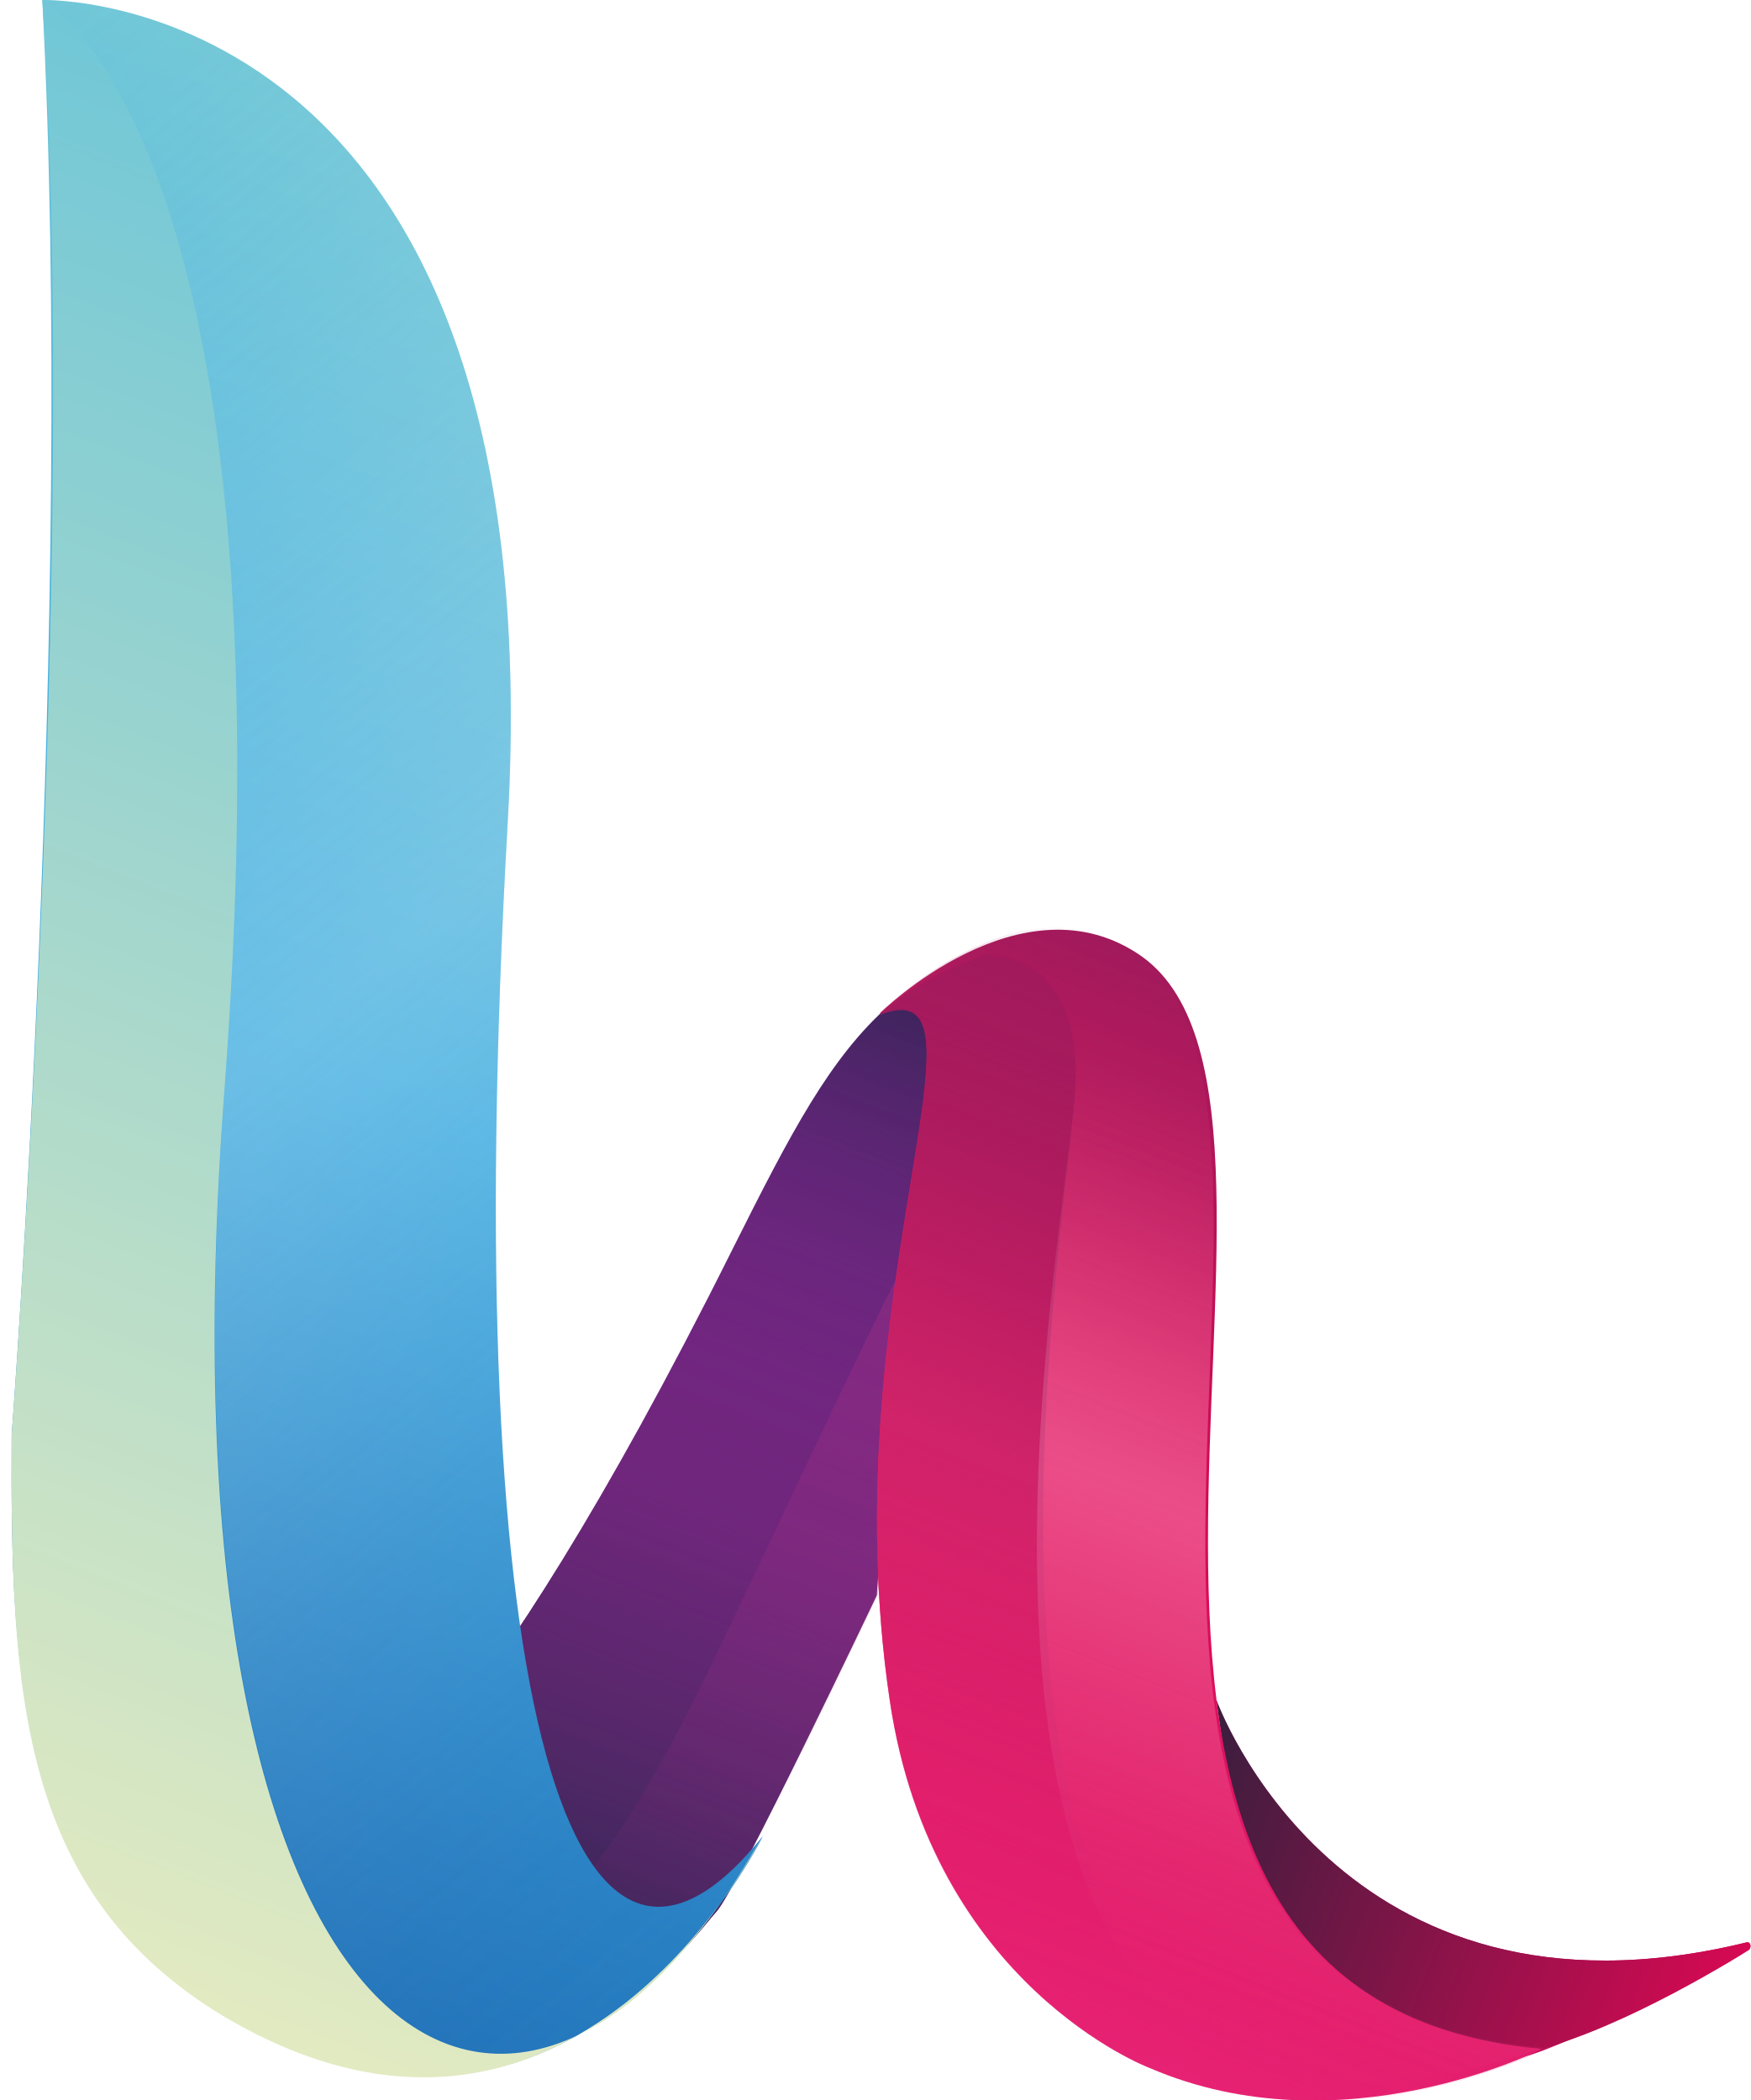
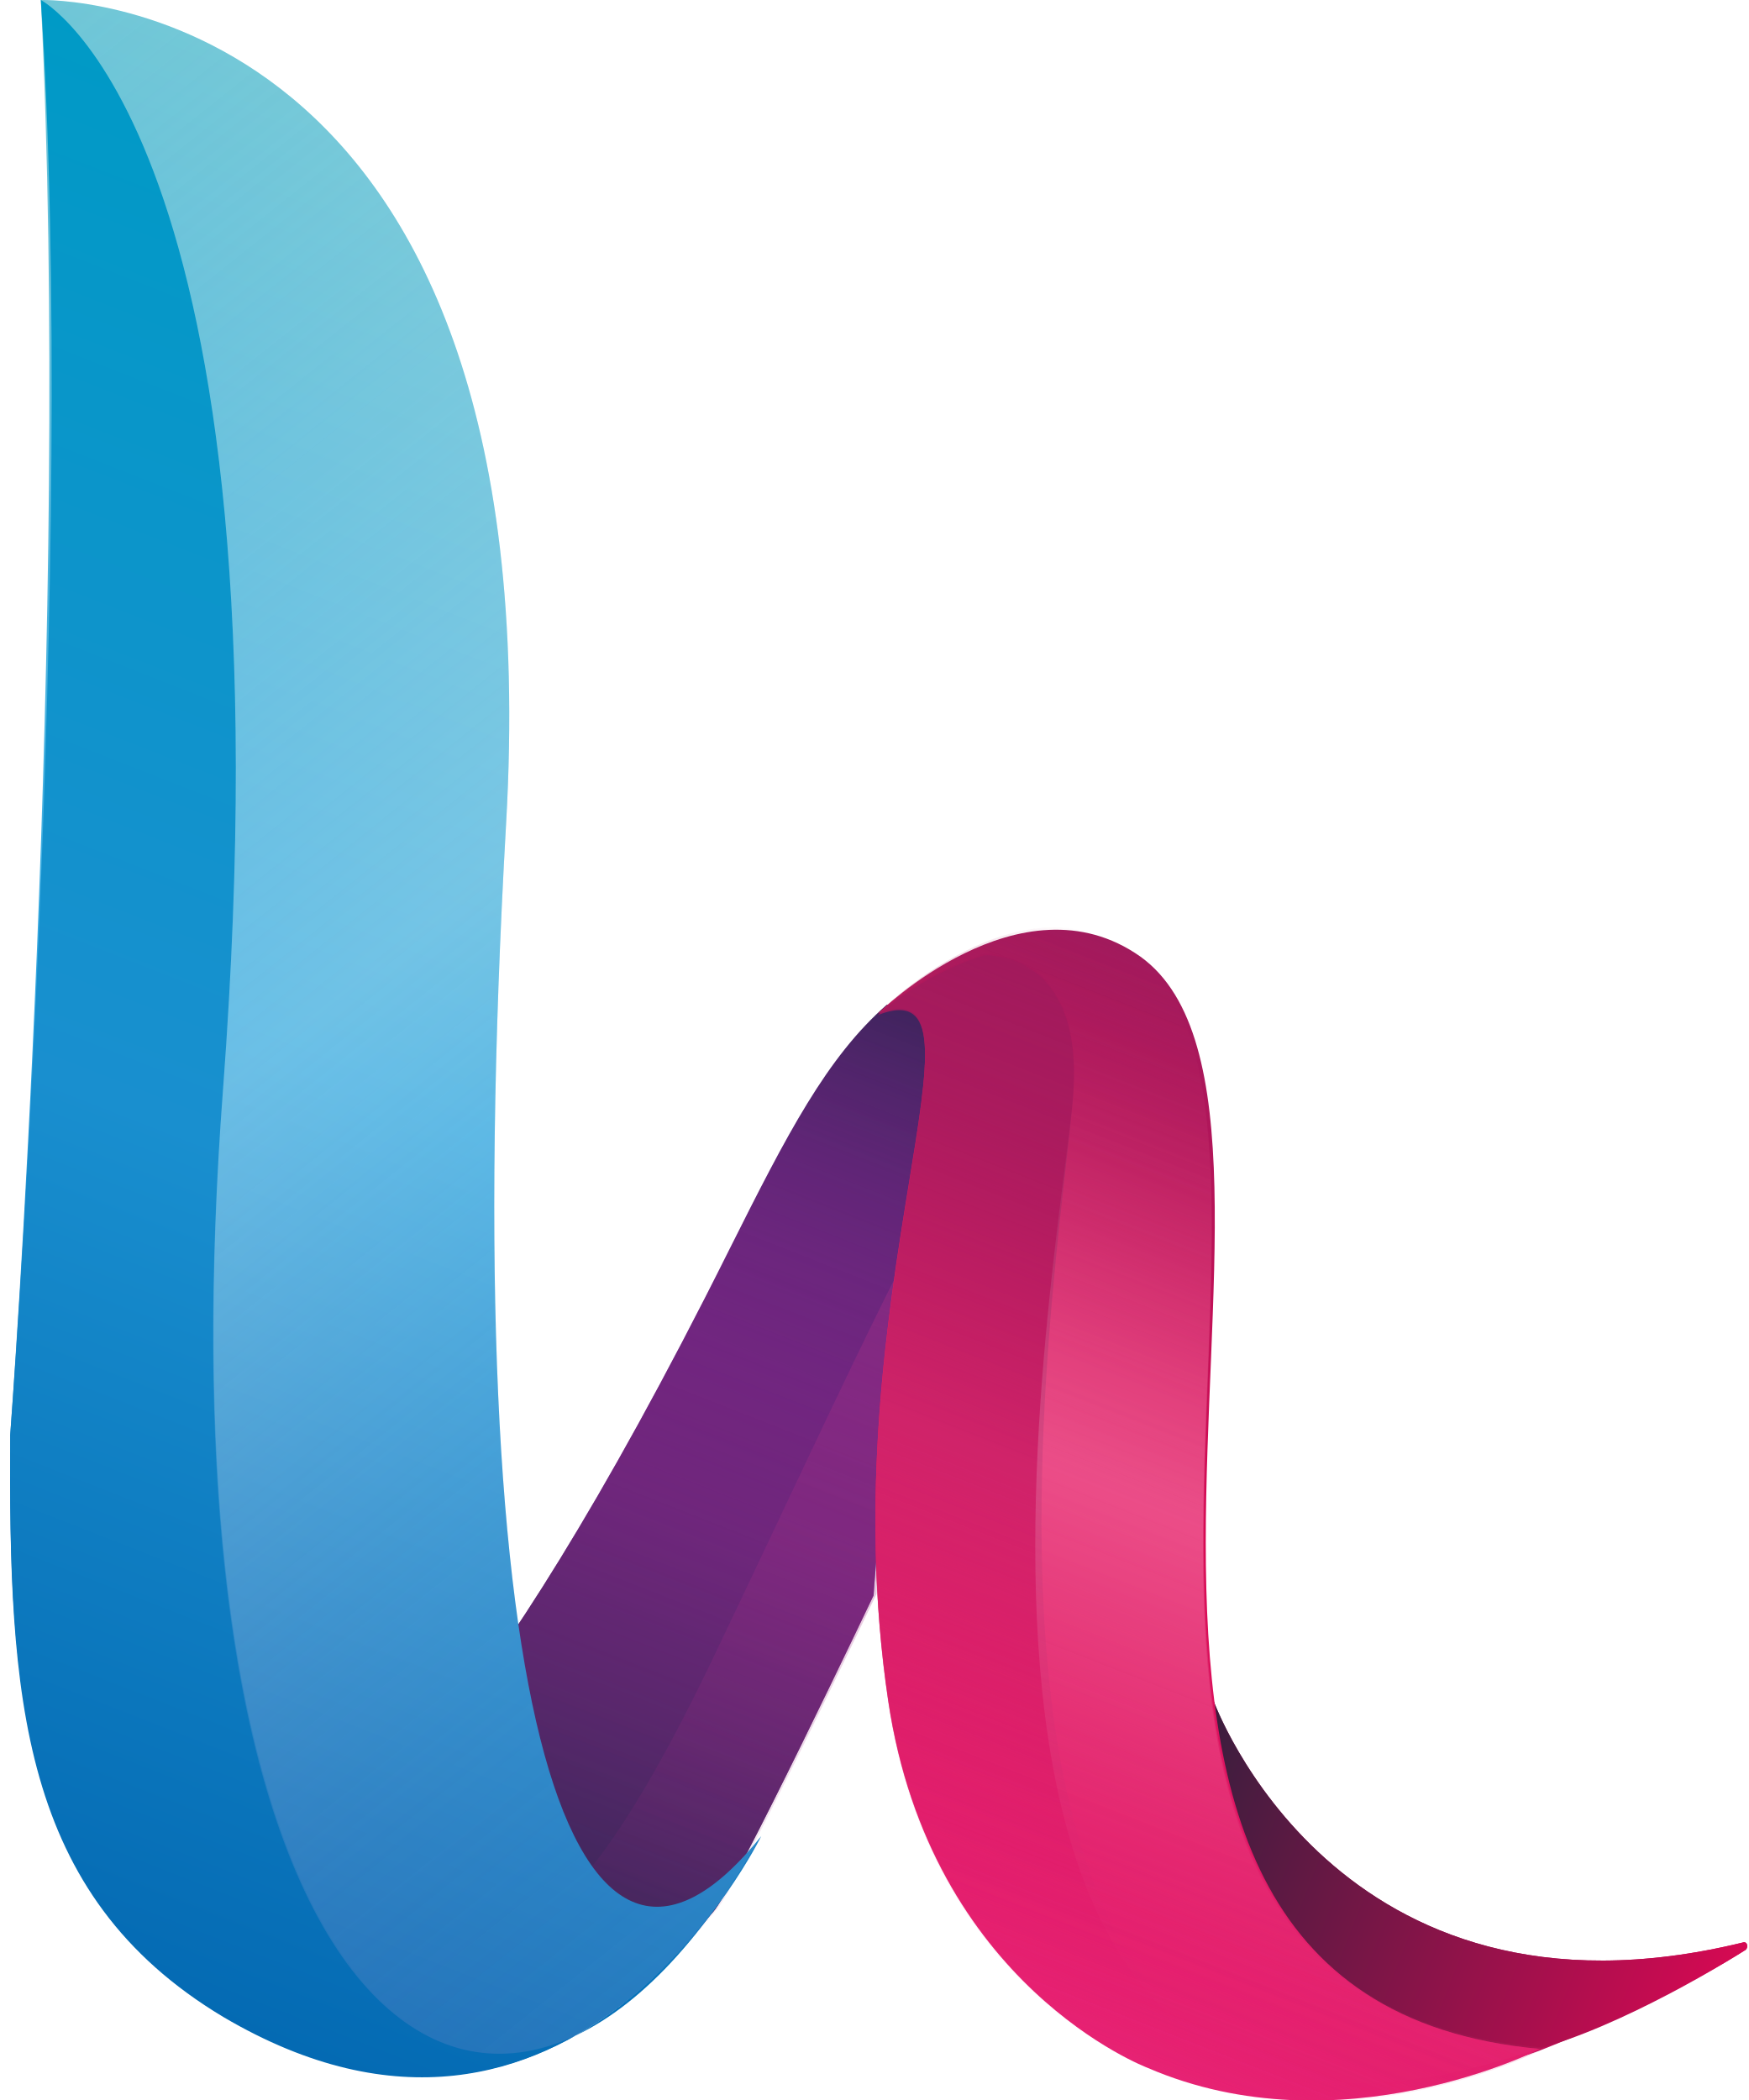
- <svg xmlns="http://www.w3.org/2000/svg" version="1.1" id="Layer_1" x="0px" y="0px" viewBox="0 0 120 144" style="enable-background:new 0 0 120 144;" xml:space="preserve">
+ <svg xmlns="http://www.w3.org/2000/svg" version="1.1" id="Layer_1" x="0px" y="0px" viewBox="0 0 119.9 144" style="enable-background:new 0 0 119.9 144;" xml:space="preserve">
  <style type="text/css">
	.st0{fill:url(#SVGID_1_);}
	.st1{fill:url(#SVGID_2_);}
	.st2{opacity:0.43;fill:url(#SVGID_3_);}
	.st3{fill:url(#SVGID_4_);}
	.st4{fill:url(#SVGID_5_);}
	.st5{fill:url(#SVGID_6_);}
	.st6{fill:url(#SVGID_7_);}
	.st7{fill:url(#SVGID_8_);}
	.st8{fill:url(#SVGID_9_);}
	.st9{fill:url(#SVGID_10_);}
	.st10{opacity:0.17;fill:url(#SVGID_11_);}
	.st11{opacity:0.25;fill:url(#SVGID_12_);}
</style>
-   <g>
-     <g>
-       <linearGradient id="SVGID_1_" gradientUnits="userSpaceOnUse" x1="-52.165" y1="-474.657" x2="23.508" y2="-474.657" gradientTransform="matrix(0.3653 -0.9308 0.9308 0.3653 494.3964 263.8136)">
-         <stop offset="0" style="stop-color:#2A255C" />
-         <stop offset="0.5" style="stop-color:#672783" />
-         <stop offset="0.647" style="stop-color:#652782" />
-         <stop offset="0.755" style="stop-color:#60277D" />
-         <stop offset="0.85" style="stop-color:#562674" />
-         <stop offset="0.937" style="stop-color:#4A2568" />
-         <stop offset="1" style="stop-color:#3F245D" />
-       </linearGradient>
-       <path class="st0" d="M24,125c0,0,8.4-3.6,26.2-39.3c4-8,6.7-13.2,10.8-16.8c0,0,6.9-0.5,3.6,10.7c-3.3,11.2-4.5,29.8-4.5,29.8    s-9.6,20.2-11,21.7c-1.4,1.5-6.3,9-15.5,7.7S24,125,24,125z" />
-       <linearGradient id="SVGID_2_" gradientUnits="userSpaceOnUse" x1="-52.165" y1="-474.657" x2="23.508" y2="-474.657" gradientTransform="matrix(0.3653 -0.9308 0.9308 0.3653 494.3964 263.8136)">
-         <stop offset="0" style="stop-color:#20254B" />
-         <stop offset="0.129" style="stop-color:#3C2758;stop-opacity:0.871" />
-         <stop offset="0.295" style="stop-color:#5A2867;stop-opacity:0.705" />
-         <stop offset="0.466" style="stop-color:#732673;stop-opacity:0.534" />
-         <stop offset="0.638" style="stop-color:#86237B;stop-opacity:0.362" />
-         <stop offset="0.814" style="stop-color:#922180;stop-opacity:0.186" />
-         <stop offset="1" style="stop-color:#952081;stop-opacity:0" />
-       </linearGradient>
-       <path class="st1" d="M24,125c0,0,8.4-3.6,26.2-39.3c4-7.9,6.7-13.2,10.8-16.8c0,0,6.9-0.5,3.6,10.7c-3.3,11.2-4.5,29.8-4.5,29.8    s-9.6,20.2-11,21.7c-1.4,1.5-6.3,9-15.5,7.7S24,125,24,125z" />
-       <linearGradient id="SVGID_3_" gradientUnits="userSpaceOnUse" x1="-52.165" y1="-473.335" x2="10.627" y2="-473.335" gradientTransform="matrix(0.3653 -0.9308 0.9308 0.3653 494.3964 263.8136)">
-         <stop offset="0" style="stop-color:#952081;stop-opacity:0" />
-         <stop offset="1.289326e-02" style="stop-color:#962081;stop-opacity:1.289326e-02" />
-         <stop offset="0.228" style="stop-color:#A02985;stop-opacity:0.228" />
-         <stop offset="0.498" style="stop-color:#A52E86;stop-opacity:0.498" />
-         <stop offset="1" style="stop-color:#A72F87" />
-       </linearGradient>
-       <path class="st2" d="M48.8,114.1c-10.3,21.4-14,17.4-14,17.4s-4.9-0.6-9.9-1.6c1.1,3.6,3.5,8,8.8,8.8c9.2,1.3,14.1-6.2,15.5-7.7    c1.4-1.5,11-21.7,11-21.7s0.9-14.9,3.5-26C59.7,90.8,54.6,102,48.8,114.1z" />
-       <linearGradient id="SVGID_4_" gradientUnits="userSpaceOnUse" x1="-58.597" y1="-507.942" x2="67.561" y2="-507.942" gradientTransform="matrix(0.3653 -0.9308 0.9308 0.3653 494.3964 263.8136)">
-         <stop offset="0" style="stop-color:#2271B8" />
-         <stop offset="0.5" style="stop-color:#3AABE2" />
-         <stop offset="1" style="stop-color:#71C7D7" />
-       </linearGradient>
-       <path class="st3" d="M2.9,0c0,0,35.2-1,31.9,56.5c-3.5,61.7,4.7,85.4,17.5,69.4c0,0-12.9,26.5-36.8,12.3    C1.4,129.9,0.7,115.6,0.8,98.4C0.8,98.4,5.1,42.2,2.9,0z" />
-       <linearGradient id="SVGID_5_" gradientUnits="userSpaceOnUse" x1="-22.046" y1="-396.167" x2="-22.046" y2="-436.433" gradientTransform="matrix(0.3653 -0.9308 0.9308 0.3653 494.3964 263.8136)">
-         <stop offset="0" style="stop-color:#D70953" />
-         <stop offset="0.5" style="stop-color:#A21A5C" />
-         <stop offset="1" style="stop-color:#A21A5C" />
-       </linearGradient>
-       <path class="st4" d="M83.4,116.6c0,0,8.4,23.4,36.3,16.6c0.3-0.1,0.4,0.3,0.2,0.5c-3.3,2.1-9,4.9-14.1,6.9    C90.4,146.4,84.8,127.2,83.4,116.6z" />
-       <linearGradient id="SVGID_6_" gradientUnits="userSpaceOnUse" x1="-21.842" y1="-396.167" x2="-21.842" y2="-436.433" gradientTransform="matrix(0.3653 -0.9308 0.9308 0.3653 494.3964 263.8136)">
-         <stop offset="0" style="stop-color:#D70953" />
-         <stop offset="0.995" style="stop-color:#3A1E3E" />
-       </linearGradient>
-       <path class="st5" d="M83.4,116.6c0,0,8.4,23.4,36.3,16.6c0.3-0.1,0.4,0.3,0.2,0.5c-3.3,2.1-11.3,6.6-16.3,7.2    C87.2,142.8,84.8,127.2,83.4,116.6z" />
-       <linearGradient id="SVGID_7_" gradientUnits="userSpaceOnUse" x1="-38.256" y1="-440.959" x2="32.756" y2="-440.959" gradientTransform="matrix(0.3653 -0.9308 0.9308 0.3653 494.3964 263.8136)">
-         <stop offset="0" style="stop-color:#E72273" />
-         <stop offset="0.5" style="stop-color:#D70953" />
-         <stop offset="1" style="stop-color:#A21A5C" />
-       </linearGradient>
-       <path class="st6" d="M78.3,65.6c-8.2-5.8-18,3.9-18,3.9c8.7-3.4-3.4,19.5,0.7,47.1c2.9,19.6,17.8,25.2,17.8,25.2l0,0    c13.2,5.7,26.9-1.3,26.9-1.3C66.1,136.9,93.4,76.5,78.3,65.6z" />
-       <linearGradient id="SVGID_8_" gradientUnits="userSpaceOnUse" x1="-38.256" y1="-440.959" x2="32.854" y2="-440.959" gradientTransform="matrix(0.3653 -0.9308 0.9308 0.3653 494.3964 263.8136)">
-         <stop offset="0" style="stop-color:#E72273;stop-opacity:0" />
-         <stop offset="0.221" style="stop-color:#E72871;stop-opacity:0.442" />
-         <stop offset="0.5" style="stop-color:#E72A70" />
-         <stop offset="0.601" style="stop-color:#E42A6F;stop-opacity:0.797" />
-         <stop offset="0.707" style="stop-color:#DB276C;stop-opacity:0.586" />
-         <stop offset="0.815" style="stop-color:#CB2367;stop-opacity:0.369" />
-         <stop offset="0.924" style="stop-color:#B51E61;stop-opacity:0.151" />
-         <stop offset="1" style="stop-color:#A21A5C;stop-opacity:0" />
-       </linearGradient>
-       <path class="st7" d="M78.3,65.6c-8.1-6.2-18,3.9-18,3.9c8.7-3.4-3.4,19.5,0.7,47.1c2.9,19.6,17.8,25.2,17.8,25.2l0,0    c13.2,5.7,26.9-1.3,26.9-1.3C66.1,136.9,92.9,78.2,78.3,65.6z" />
-       <linearGradient id="SVGID_9_" gradientUnits="userSpaceOnUse" x1="-58.597" y1="-507.942" x2="66.006" y2="-507.942" gradientTransform="matrix(0.3653 -0.9308 0.9308 0.3653 494.3964 263.8136)">
-         <stop offset="0" style="stop-color:#E2EAC1" />
-         <stop offset="1" style="stop-color:#71C7D7" />
-       </linearGradient>
-       <path class="st8" d="M15.4,74.6C20.3,9.1,2.9,0,2.9,0c2.5,37.8-2.1,98.4-2.1,98.4c-0.1,17.9,0.6,31.5,14.6,39.9    c23.9,14.1,36.8-12.3,36.8-12.3C35.7,155.5,10.2,142.3,15.4,74.6z" />
-       <linearGradient id="SVGID_10_" gradientUnits="userSpaceOnUse" x1="-38.256" y1="-440.959" x2="29.13" y2="-440.959" gradientTransform="matrix(0.3653 -0.9308 0.9308 0.3653 494.3964 263.8136)">
-         <stop offset="0" style="stop-color:#E72273;stop-opacity:0" />
-         <stop offset="0.258" style="stop-color:#CF1F6A;stop-opacity:0.258" />
-         <stop offset="0.566" style="stop-color:#B71C62;stop-opacity:0.566" />
-         <stop offset="0.824" style="stop-color:#A81B5E;stop-opacity:0.824" />
-         <stop offset="1" style="stop-color:#A21A5C" />
-       </linearGradient>
-       <path class="st9" d="M73.7,74.9c0.6-9.4-5.5-9.4-6.1-9.4c-4.5,1.4-7.3,4.1-7.3,4.1c8.7-3.4-3.4,19.5,0.7,47.1    c2.9,19.6,17.8,25.2,17.8,25.2l0,0c13.2,5.7,26.9-1.3,26.9-1.3C60,157,73.1,85.1,73.7,74.9z" />
-       <linearGradient id="SVGID_11_" gradientUnits="userSpaceOnUse" x1="-35.55" y1="-440.959" x2="32.854" y2="-440.959" gradientTransform="matrix(0.3653 -0.9308 0.9308 0.3653 494.3964 263.8136)">
-         <stop offset="0" style="stop-color:#E72273;stop-opacity:0" />
-         <stop offset="1.798216e-02" style="stop-color:#E93E7D;stop-opacity:3.596431e-02" />
-         <stop offset="6.854424e-02" style="stop-color:#EE779C;stop-opacity:0.137" />
-         <stop offset="0.121" style="stop-color:#F3A1B8;stop-opacity:0.243" />
-         <stop offset="0.176" style="stop-color:#F7C1D0;stop-opacity:0.351" />
-         <stop offset="0.232" style="stop-color:#FAD9E2;stop-opacity:0.463" />
-         <stop offset="0.29" style="stop-color:#FDEAF0;stop-opacity:0.58" />
-         <stop offset="0.351" style="stop-color:#FEF6F9;stop-opacity:0.703" />
-         <stop offset="0.418" style="stop-color:#FFFDFE;stop-opacity:0.836" />
-         <stop offset="0.5" style="stop-color:#FFFFFF" />
-         <stop offset="0.56" style="stop-color:#FDFCFC;stop-opacity:0.881" />
-         <stop offset="0.622" style="stop-color:#F8F1F4;stop-opacity:0.756" />
-         <stop offset="0.686" style="stop-color:#EFDFE6;stop-opacity:0.629" />
-         <stop offset="0.75" style="stop-color:#E4C5D1;stop-opacity:0.499" />
-         <stop offset="0.816" style="stop-color:#D5A4B6;stop-opacity:0.369" />
-         <stop offset="0.881" style="stop-color:#C47B96;stop-opacity:0.237" />
-         <stop offset="0.947" style="stop-color:#B24A74;stop-opacity:0.107" />
-         <stop offset="1" style="stop-color:#A21A5C;stop-opacity:0" />
-       </linearGradient>
-       <path class="st10" d="M60.3,69.5c0,0,2.8-2.7,7.3-4.1c0.6,0,6.7,0,6.1,9.4c-0.6,10.2-15.3,82.1,32.1,65.6    c-39.7-3.5-12.9-62.2-27.5-74.8C70.2,59.4,60.3,69.5,60.3,69.5z" />
-       <linearGradient id="SVGID_12_" gradientUnits="userSpaceOnUse" x1="-25.099" y1="-453.726" x2="41.064" y2="-568.324" gradientTransform="matrix(0.3653 -0.9308 0.9308 0.3653 494.3964 263.8136)">
-         <stop offset="0" style="stop-color:#2271B8;stop-opacity:0" />
-         <stop offset="9.571314e-03" style="stop-color:#2D75BA;stop-opacity:1.914263e-02" />
-         <stop offset="0.111" style="stop-color:#799ACE;stop-opacity:0.222" />
-         <stop offset="0.207" style="stop-color:#ADBCDD;stop-opacity:0.415" />
-         <stop offset="0.297" style="stop-color:#D1D8E9;stop-opacity:0.595" />
-         <stop offset="0.379" style="stop-color:#EBEDF0;stop-opacity:0.758" />
-         <stop offset="0.449" style="stop-color:#FBFAF4;stop-opacity:0.898" />
-         <stop offset="0.5" style="stop-color:#FFFEF5" />
-         <stop offset="0.613" style="stop-color:#FEFDF5;stop-opacity:0.774" />
-         <stop offset="0.696" style="stop-color:#F6FAF3;stop-opacity:0.609" />
-         <stop offset="0.769" style="stop-color:#E9F4F0;stop-opacity:0.463" />
-         <stop offset="0.836" style="stop-color:#D6ECEB;stop-opacity:0.328" />
-         <stop offset="0.899" style="stop-color:#BBE1E5;stop-opacity:0.201" />
-         <stop offset="0.959" style="stop-color:#96D3DE;stop-opacity:8.162302e-02" />
-         <stop offset="1" style="stop-color:#71C7D7;stop-opacity:0" />
-       </linearGradient>
-       <path class="st11" d="M2.9,0L2.9,0c0,0,17.4,9.1,12.5,74.6c-3.9,51.8,10.1,71.7,24.3,64.9c4.3-2.5,7.6-6.1,9.7-9    c1-1.4,2-3,2.9-4.6c-12.8,15.9-21-7.7-17.5-69.4C38.1-1,2.9,0,2.9,0z" />
-     </g>
-   </g>
+   <linearGradient id="SVGID_1_" gradientUnits="userSpaceOnUse" x1="-52.291" y1="-474.658" x2="23.383" y2="-474.658" gradientTransform="matrix(0.3653 -0.9308 0.9308 0.3653 494.3181 263.6963)">
+     <stop offset="0" style="stop-color:#2A255C" />
+     <stop offset="0.5" style="stop-color:#672783" />
+     <stop offset="0.647" style="stop-color:#652782" />
+     <stop offset="0.755" style="stop-color:#60277D" />
+     <stop offset="0.85" style="stop-color:#562674" />
+     <stop offset="0.937" style="stop-color:#4A2568" />
+     <stop offset="1" style="stop-color:#3F245D" />
+   </linearGradient>
+   <path class="st0" d="M23.8,125c0,0,8.4-3.6,26.2-39.3c4-8,6.7-13.2,10.8-16.8c0,0,6.9-0.5,3.6,10.7c-3.3,11.2-4.5,29.8-4.5,29.8  s-9.6,20.2-11,21.7c-1.4,1.5-6.3,9-15.5,7.7S23.8,125,23.8,125z" />
+   <linearGradient id="SVGID_2_" gradientUnits="userSpaceOnUse" x1="-52.291" y1="-474.658" x2="23.383" y2="-474.658" gradientTransform="matrix(0.3653 -0.9308 0.9308 0.3653 494.3181 263.6963)">
+     <stop offset="0" style="stop-color:#20254B" />
+     <stop offset="0.129" style="stop-color:#3C2758;stop-opacity:0.871" />
+     <stop offset="0.295" style="stop-color:#5A2867;stop-opacity:0.705" />
+     <stop offset="0.466" style="stop-color:#732673;stop-opacity:0.534" />
+     <stop offset="0.638" style="stop-color:#86237B;stop-opacity:0.362" />
+     <stop offset="0.814" style="stop-color:#922180;stop-opacity:0.186" />
+     <stop offset="1" style="stop-color:#952081;stop-opacity:0" />
+   </linearGradient>
+   <path class="st1" d="M23.8,125c0,0,8.4-3.6,26.2-39.3c4-7.9,6.7-13.2,10.8-16.8c0,0,6.9-0.5,3.6,10.7c-3.3,11.2-4.5,29.8-4.5,29.8  s-9.6,20.2-11,21.7c-1.4,1.5-6.3,9-15.5,7.7S23.8,125,23.8,125z" />
+   <linearGradient id="SVGID_3_" gradientUnits="userSpaceOnUse" x1="-52.291" y1="-473.336" x2="10.502" y2="-473.336" gradientTransform="matrix(0.3653 -0.9308 0.9308 0.3653 494.3181 263.6963)">
+     <stop offset="0" style="stop-color:#952081;stop-opacity:0" />
+     <stop offset="1.289326e-02" style="stop-color:#962081;stop-opacity:1.289326e-02" />
+     <stop offset="0.228" style="stop-color:#A02985;stop-opacity:0.228" />
+     <stop offset="0.498" style="stop-color:#A52E86;stop-opacity:0.498" />
+     <stop offset="1" style="stop-color:#A72F87" />
+   </linearGradient>
+   <path class="st2" d="M48.7,114.1c-10.3,21.4-14,17.4-14,17.4s-4.9-0.6-9.9-1.6c1.1,3.6,3.5,8,8.8,8.8c9.2,1.3,14.1-6.2,15.5-7.7  c1.4-1.5,11-21.7,11-21.7s0.9-14.9,3.5-26C59.6,90.8,54.5,102,48.7,114.1z" />
+   <linearGradient id="SVGID_4_" gradientUnits="userSpaceOnUse" x1="-58.722" y1="-507.943" x2="67.436" y2="-507.943" gradientTransform="matrix(0.3653 -0.9308 0.9308 0.3653 494.3181 263.6963)">
+     <stop offset="0" style="stop-color:#2271B8" />
+     <stop offset="0.5" style="stop-color:#3AABE2" />
+     <stop offset="1" style="stop-color:#71C7D7" />
+   </linearGradient>
+   <path class="st3" d="M2.8,0c0,0,35.2-1,31.9,56.5c-3.5,61.7,4.7,85.4,17.5,69.4c0,0-12.9,26.5-36.8,12.3  C1.3,129.9,0.6,115.6,0.7,98.4C0.7,98.4,4.9,42.2,2.8,0z" />
+   <linearGradient id="SVGID_5_" gradientUnits="userSpaceOnUse" x1="-22.171" y1="-396.168" x2="-22.171" y2="-436.435" gradientTransform="matrix(0.3653 -0.9308 0.9308 0.3653 494.3181 263.6963)">
+     <stop offset="0" style="stop-color:#D70953" />
+     <stop offset="0.5" style="stop-color:#A21A5C" />
+     <stop offset="1" style="stop-color:#A21A5C" />
+   </linearGradient>
+   <path class="st4" d="M83.2,116.6c0,0,8.4,23.4,36.3,16.6c0.3-0.1,0.4,0.3,0.2,0.5c-3.3,2.1-9,4.9-14.1,6.9  C90.3,146.4,84.7,127.2,83.2,116.6z" />
+   <linearGradient id="SVGID_6_" gradientUnits="userSpaceOnUse" x1="-21.967" y1="-396.168" x2="-21.967" y2="-436.435" gradientTransform="matrix(0.3653 -0.9308 0.9308 0.3653 494.3181 263.6963)">
+     <stop offset="0" style="stop-color:#D70953" />
+     <stop offset="0.995" style="stop-color:#3A1E3E" />
+   </linearGradient>
+   <path class="st5" d="M83.2,116.6c0,0,8.4,23.4,36.3,16.6c0.3-0.1,0.4,0.3,0.2,0.5c-3.3,2.1-11.3,6.6-16.3,7.2  C87.1,142.8,84.7,127.2,83.2,116.6z" />
+   <linearGradient id="SVGID_7_" gradientUnits="userSpaceOnUse" x1="-38.382" y1="-440.96" x2="32.63" y2="-440.96" gradientTransform="matrix(0.3653 -0.9308 0.9308 0.3653 494.3181 263.6963)">
+     <stop offset="0" style="stop-color:#E72273" />
+     <stop offset="0.5" style="stop-color:#D70953" />
+     <stop offset="1" style="stop-color:#A21A5C" />
+   </linearGradient>
+   <path class="st6" d="M78.2,65.6c-8.2-5.8-18,3.9-18,3.9c8.7-3.4-3.4,19.5,0.7,47.1c2.9,19.6,17.8,25.2,17.8,25.2l0,0  c13.2,5.7,26.9-1.3,26.9-1.3C65.9,136.9,93.3,76.5,78.2,65.6z" />
+   <linearGradient id="SVGID_8_" gradientUnits="userSpaceOnUse" x1="-38.382" y1="-440.96" x2="32.729" y2="-440.96" gradientTransform="matrix(0.3653 -0.9308 0.9308 0.3653 494.3181 263.6963)">
+     <stop offset="0" style="stop-color:#E72273;stop-opacity:0" />
+     <stop offset="0.221" style="stop-color:#E72871;stop-opacity:0.442" />
+     <stop offset="0.5" style="stop-color:#E72A70" />
+     <stop offset="0.601" style="stop-color:#E42A6F;stop-opacity:0.797" />
+     <stop offset="0.707" style="stop-color:#DB276C;stop-opacity:0.586" />
+     <stop offset="0.815" style="stop-color:#CB2367;stop-opacity:0.369" />
+     <stop offset="0.924" style="stop-color:#B51E61;stop-opacity:0.151" />
+     <stop offset="1" style="stop-color:#A21A5C;stop-opacity:0" />
+   </linearGradient>
+   <path class="st7" d="M78.2,65.6c-8.1-6.2-18,3.9-18,3.9c8.7-3.4-3.4,19.5,0.7,47.1c2.9,19.6,17.8,25.2,17.8,25.2l0,0  c13.2,5.7,26.9-1.3,26.9-1.3C65.9,136.9,92.8,78.2,78.2,65.6z" />
+   <linearGradient id="SVGID_9_" gradientUnits="userSpaceOnUse" x1="-58.722" y1="-507.943" x2="65.881" y2="-507.943" gradientTransform="matrix(0.3653 -0.9308 0.9308 0.3653 494.3181 263.6963)">
+     <stop offset="0" style="stop-color:#046AB3" />
+     <stop offset="0.451" style="stop-color:#198FCF" />
+     <stop offset="1" style="stop-color:#009AC6" />
+   </linearGradient>
+   <path class="st8" d="M15.3,74.6C20.2,9.1,2.8,0,2.8,0c2.5,37.8-2.1,98.4-2.1,98.4c-0.1,17.9,0.6,31.5,14.6,39.9  c23.9,14.1,36.8-12.3,36.8-12.3C35.6,155.5,10.1,142.3,15.3,74.6z" />
+   <linearGradient id="SVGID_10_" gradientUnits="userSpaceOnUse" x1="-38.382" y1="-440.96" x2="29.004" y2="-440.96" gradientTransform="matrix(0.3653 -0.9308 0.9308 0.3653 494.3181 263.6963)">
+     <stop offset="0" style="stop-color:#E72273;stop-opacity:0" />
+     <stop offset="0.258" style="stop-color:#CF1F6A;stop-opacity:0.258" />
+     <stop offset="0.566" style="stop-color:#B71C62;stop-opacity:0.566" />
+     <stop offset="0.824" style="stop-color:#A81B5E;stop-opacity:0.824" />
+     <stop offset="1" style="stop-color:#A21A5C" />
+   </linearGradient>
+   <path class="st9" d="M73.6,74.9c0.6-9.4-5.5-9.4-6.1-9.4c-4.5,1.4-7.3,4.1-7.3,4.1c8.7-3.4-3.4,19.5,0.7,47.1  c2.9,19.6,17.8,25.2,17.8,25.2l0,0c13.2,5.7,26.9-1.3,26.9-1.3C59.9,157,73,85.1,73.6,74.9z" />
+   <linearGradient id="SVGID_11_" gradientUnits="userSpaceOnUse" x1="-35.675" y1="-440.96" x2="32.729" y2="-440.96" gradientTransform="matrix(0.3653 -0.9308 0.9308 0.3653 494.3181 263.6963)">
+     <stop offset="0" style="stop-color:#E72273;stop-opacity:0" />
+     <stop offset="1.798216e-02" style="stop-color:#E93E7D;stop-opacity:3.596431e-02" />
+     <stop offset="6.854424e-02" style="stop-color:#EE779C;stop-opacity:0.137" />
+     <stop offset="0.121" style="stop-color:#F3A1B8;stop-opacity:0.243" />
+     <stop offset="0.176" style="stop-color:#F7C1D0;stop-opacity:0.351" />
+     <stop offset="0.232" style="stop-color:#FAD9E2;stop-opacity:0.463" />
+     <stop offset="0.29" style="stop-color:#FDEAF0;stop-opacity:0.58" />
+     <stop offset="0.351" style="stop-color:#FEF6F9;stop-opacity:0.703" />
+     <stop offset="0.418" style="stop-color:#FFFDFE;stop-opacity:0.836" />
+     <stop offset="0.5" style="stop-color:#FFFFFF" />
+     <stop offset="0.56" style="stop-color:#FDFCFC;stop-opacity:0.881" />
+     <stop offset="0.622" style="stop-color:#F8F1F4;stop-opacity:0.756" />
+     <stop offset="0.686" style="stop-color:#EFDFE6;stop-opacity:0.629" />
+     <stop offset="0.75" style="stop-color:#E4C5D1;stop-opacity:0.499" />
+     <stop offset="0.816" style="stop-color:#D5A4B6;stop-opacity:0.369" />
+     <stop offset="0.881" style="stop-color:#C47B96;stop-opacity:0.237" />
+     <stop offset="0.947" style="stop-color:#B24A74;stop-opacity:0.107" />
+     <stop offset="1" style="stop-color:#A21A5C;stop-opacity:0" />
+   </linearGradient>
+   <path class="st10" d="M60.2,69.5c0,0,2.8-2.7,7.3-4.1c0.6,0,6.7,0,6.1,9.4c-0.6,10.2-15.3,82.1,32.1,65.6  c-39.7-3.5-12.9-62.2-27.5-74.8C70.1,59.4,60.2,69.5,60.2,69.5z" />
+   <linearGradient id="SVGID_12_" gradientUnits="userSpaceOnUse" x1="-25.224" y1="-453.727" x2="40.939" y2="-568.325" gradientTransform="matrix(0.3653 -0.9308 0.9308 0.3653 494.3181 263.6963)">
+     <stop offset="0" style="stop-color:#2271B8;stop-opacity:0" />
+     <stop offset="9.571314e-03" style="stop-color:#2D75BA;stop-opacity:1.914263e-02" />
+     <stop offset="0.111" style="stop-color:#799ACE;stop-opacity:0.222" />
+     <stop offset="0.207" style="stop-color:#ADBCDD;stop-opacity:0.415" />
+     <stop offset="0.297" style="stop-color:#D1D8E9;stop-opacity:0.595" />
+     <stop offset="0.379" style="stop-color:#EBEDF0;stop-opacity:0.758" />
+     <stop offset="0.449" style="stop-color:#FBFAF4;stop-opacity:0.898" />
+     <stop offset="0.5" style="stop-color:#FFFEF5" />
+     <stop offset="0.613" style="stop-color:#FEFDF5;stop-opacity:0.774" />
+     <stop offset="0.696" style="stop-color:#F6FAF3;stop-opacity:0.609" />
+     <stop offset="0.769" style="stop-color:#E9F4F0;stop-opacity:0.463" />
+     <stop offset="0.836" style="stop-color:#D6ECEB;stop-opacity:0.328" />
+     <stop offset="0.899" style="stop-color:#BBE1E5;stop-opacity:0.201" />
+     <stop offset="0.959" style="stop-color:#96D3DE;stop-opacity:8.162302e-02" />
+     <stop offset="1" style="stop-color:#71C7D7;stop-opacity:0" />
+   </linearGradient>
+   <path class="st11" d="M2.8,0L2.8,0c0,0,17.4,9.1,12.5,74.6c-3.9,51.8,10.1,71.7,24.3,64.9c4.3-2.5,7.6-6.1,9.7-9c1-1.4,2-3,2.9-4.6  c-12.8,15.9-21-7.7-17.5-69.4C38-1,2.8,0,2.8,0z" />
</svg>
